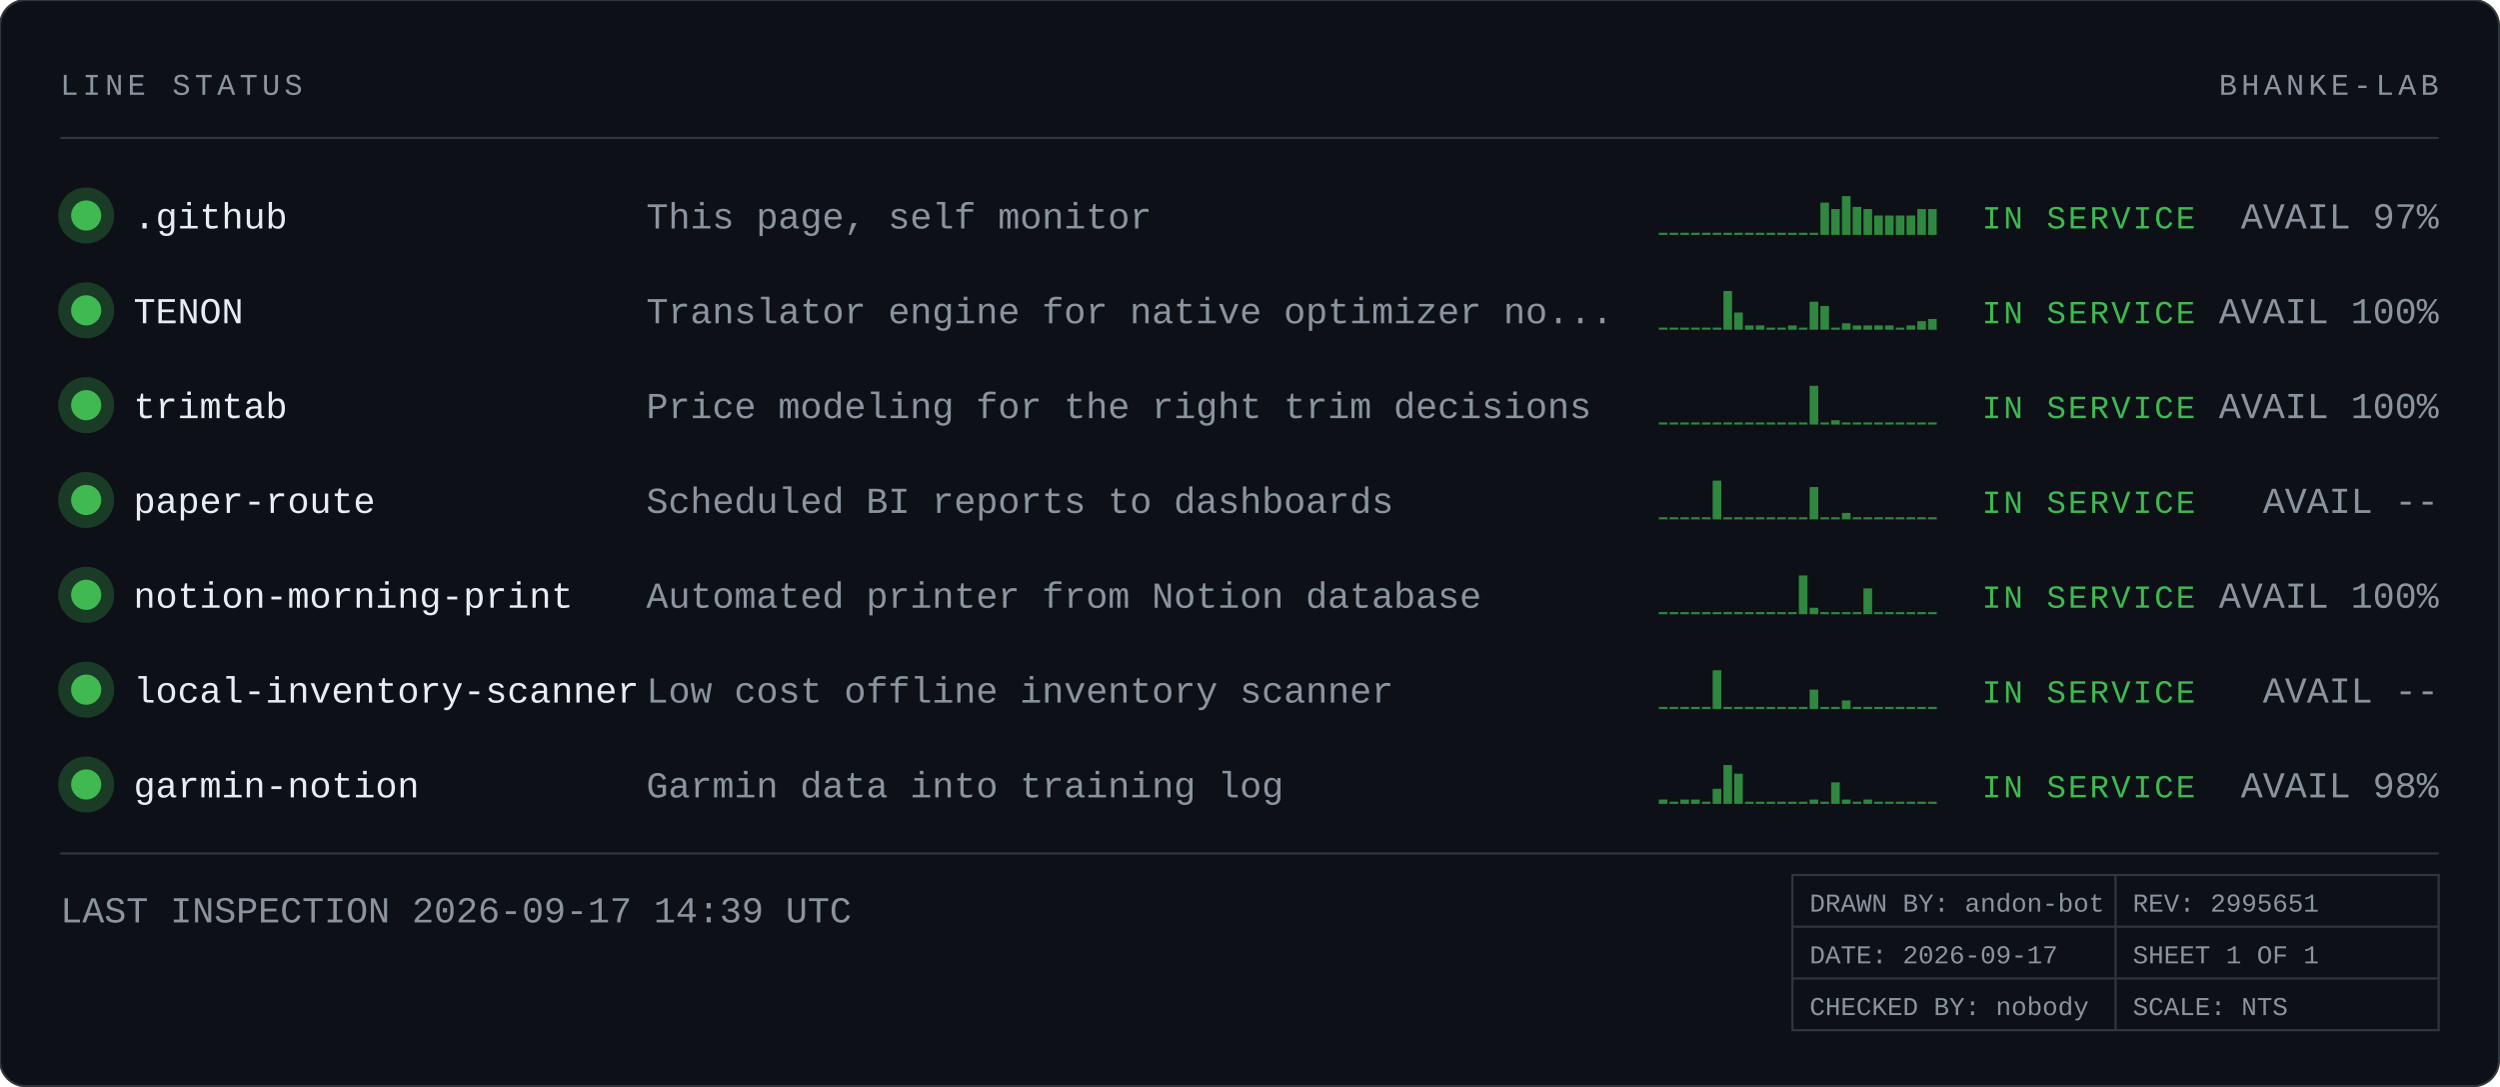
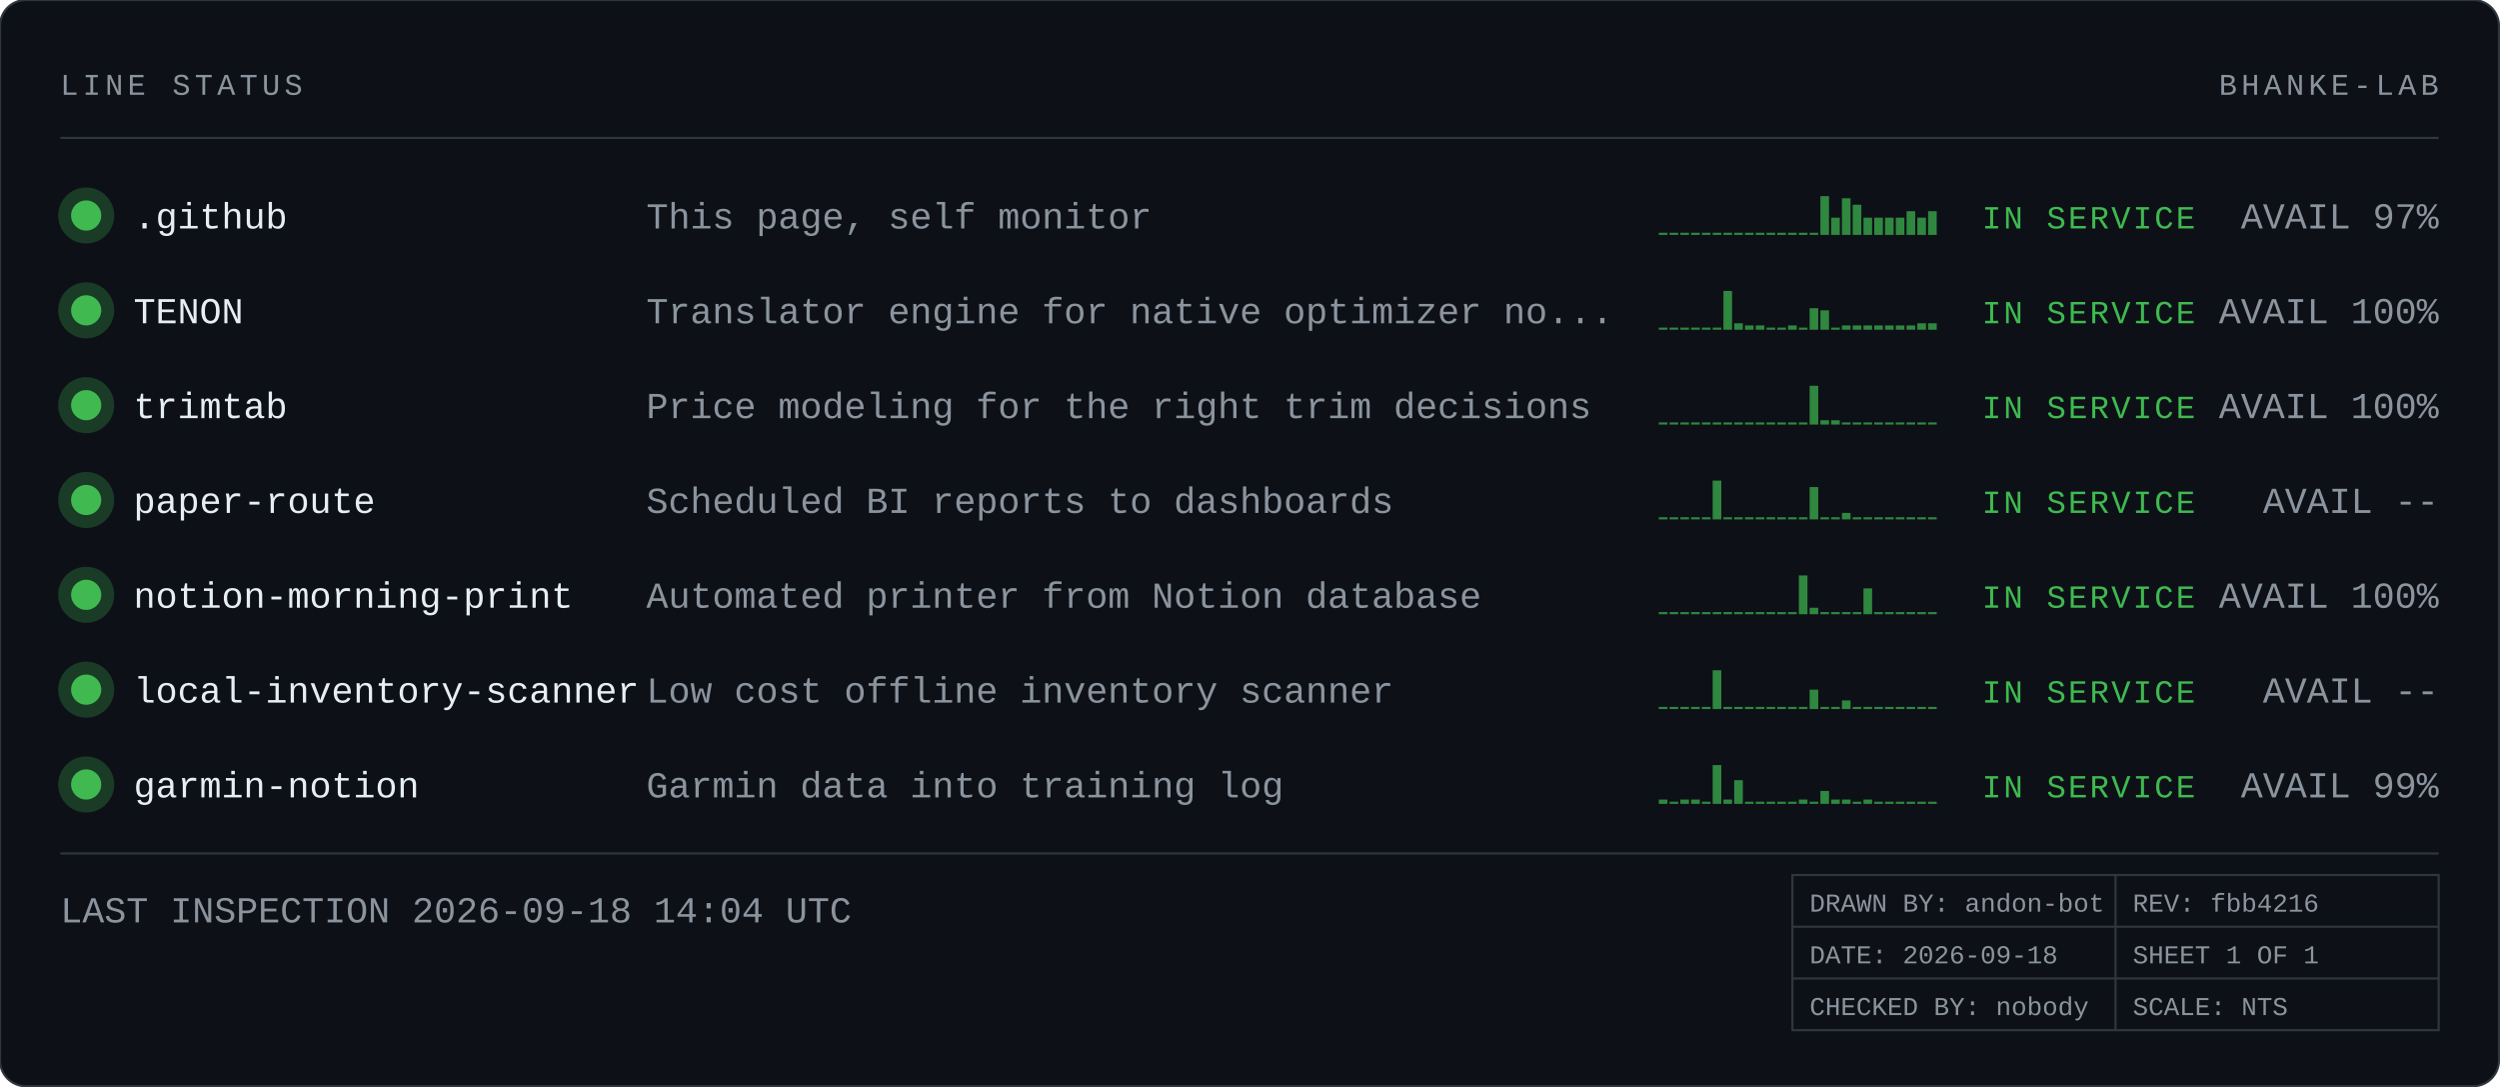
<svg xmlns="http://www.w3.org/2000/svg" width="1160" height="504" viewBox="0 0 1160 504" role="img" aria-label="Andon board">
  <style>
text { font-family: Consolas, 'Courier New', monospace; font-size: 17px; }
.hd { fill: #8b949e; font-size: 14px; letter-spacing: 2px; }
.name { fill: #e6edf3; }
.dim { fill: #8b949e; }
.st { font-size: 15px; letter-spacing: 1px; }
.tb { fill: #8b949e; font-size: 12px; }
</style>
  <rect x="0" y="0" width="1160" height="504" rx="12" fill="#0d1117" stroke="#30363d" />
  <text x="28" y="44" class="hd">LINE STATUS</text>
  <text x="1132" y="44" class="hd" text-anchor="end">BHANKE-LAB</text>
  <line x1="28" y1="64" x2="1132" y2="64" stroke="#30363d" />
  <circle cx="40" cy="100" r="13" fill="#3fb950" opacity="0.25" />
  <circle cx="40" cy="100" r="7" fill="#3fb950" />
  <text x="62" y="106" class="name">.github</text>
  <text x="300" y="106" class="dim">This page, self monitor</text>
  <rect x="770" y="108" width="4" height="1" fill="#3fb950" opacity="0.7" />
  <rect x="775" y="108" width="4" height="1" fill="#3fb950" opacity="0.7" />
  <rect x="780" y="108" width="4" height="1" fill="#3fb950" opacity="0.7" />
  <rect x="785" y="108" width="4" height="1" fill="#3fb950" opacity="0.7" />
  <rect x="790" y="108" width="4" height="1" fill="#3fb950" opacity="0.7" />
  <rect x="795" y="108" width="4" height="1" fill="#3fb950" opacity="0.7" />
  <rect x="800" y="108" width="4" height="1" fill="#3fb950" opacity="0.7" />
  <rect x="805" y="108" width="4" height="1" fill="#3fb950" opacity="0.7" />
  <rect x="810" y="108" width="4" height="1" fill="#3fb950" opacity="0.7" />
  <rect x="815" y="108" width="4" height="1" fill="#3fb950" opacity="0.7" />
  <rect x="820" y="108" width="4" height="1" fill="#3fb950" opacity="0.7" />
  <rect x="825" y="108" width="4" height="1" fill="#3fb950" opacity="0.7" />
  <rect x="830" y="108" width="4" height="1" fill="#3fb950" opacity="0.7" />
  <rect x="835" y="108" width="4" height="1" fill="#3fb950" opacity="0.7" />
  <rect x="840" y="108" width="4" height="1" fill="#3fb950" opacity="0.7" />
-   <rect x="845" y="94" width="4" height="15" fill="#3fb950" opacity="0.7" />
-   <rect x="850" y="97" width="4" height="12" fill="#3fb950" opacity="0.7" />
-   <rect x="855" y="91" width="4" height="18" fill="#3fb950" opacity="0.7" />
-   <rect x="860" y="96" width="4" height="13" fill="#3fb950" opacity="0.7" />
-   <rect x="865" y="97" width="4" height="12" fill="#3fb950" opacity="0.7" />
-   <rect x="870" y="100" width="4" height="9" fill="#3fb950" opacity="0.7" />
-   <rect x="875" y="100" width="4" height="9" fill="#3fb950" opacity="0.7" />
-   <rect x="880" y="100" width="4" height="9" fill="#3fb950" opacity="0.7" />
-   <rect x="885" y="100" width="4" height="9" fill="#3fb950" opacity="0.7" />
-   <rect x="890" y="97" width="4" height="12" fill="#3fb950" opacity="0.7" />
-   <rect x="895" y="97" width="4" height="12" fill="#3fb950" opacity="0.7" />
+   <rect x="845" y="91" width="4" height="18" fill="#3fb950" opacity="0.7" />
+   <rect x="850" y="101" width="4" height="8" fill="#3fb950" opacity="0.7" />
+   <rect x="855" y="92" width="4" height="17" fill="#3fb950" opacity="0.7" />
+   <rect x="860" y="95" width="4" height="14" fill="#3fb950" opacity="0.7" />
+   <rect x="865" y="101" width="4" height="8" fill="#3fb950" opacity="0.7" />
+   <rect x="870" y="101" width="4" height="8" fill="#3fb950" opacity="0.7" />
+   <rect x="875" y="101" width="4" height="8" fill="#3fb950" opacity="0.7" />
+   <rect x="880" y="101" width="4" height="8" fill="#3fb950" opacity="0.7" />
+   <rect x="885" y="98" width="4" height="11" fill="#3fb950" opacity="0.7" />
+   <rect x="890" y="101" width="4" height="8" fill="#3fb950" opacity="0.7" />
+   <rect x="895" y="98" width="4" height="11" fill="#3fb950" opacity="0.7" />
  <text x="920" y="106" class="st" fill="#3fb950">IN SERVICE</text>
  <text x="1132" y="106" class="dim" text-anchor="end">AVAIL 97%</text>
  <circle cx="40" cy="144" r="13" fill="#3fb950" opacity="0.25" />
  <circle cx="40" cy="144" r="7" fill="#3fb950" />
  <text x="62" y="150" class="name">TENON</text>
  <text x="300" y="150" class="dim">Translator engine for native optimizer no...</text>
  <rect x="770" y="152" width="4" height="1" fill="#3fb950" opacity="0.7" />
  <rect x="775" y="152" width="4" height="1" fill="#3fb950" opacity="0.7" />
  <rect x="780" y="152" width="4" height="1" fill="#3fb950" opacity="0.7" />
  <rect x="785" y="152" width="4" height="1" fill="#3fb950" opacity="0.7" />
  <rect x="790" y="152" width="4" height="1" fill="#3fb950" opacity="0.7" />
  <rect x="795" y="152" width="4" height="1" fill="#3fb950" opacity="0.7" />
  <rect x="800" y="135" width="4" height="18" fill="#3fb950" opacity="0.7" />
-   <rect x="805" y="145" width="4" height="8" fill="#3fb950" opacity="0.7" />
+   <rect x="805" y="150" width="4" height="3" fill="#3fb950" opacity="0.7" />
  <rect x="810" y="151" width="4" height="2" fill="#3fb950" opacity="0.7" />
  <rect x="815" y="151" width="4" height="2" fill="#3fb950" opacity="0.7" />
  <rect x="820" y="152" width="4" height="1" fill="#3fb950" opacity="0.7" />
  <rect x="825" y="152" width="4" height="1" fill="#3fb950" opacity="0.7" />
  <rect x="830" y="151" width="4" height="2" fill="#3fb950" opacity="0.7" />
  <rect x="835" y="152" width="4" height="1" fill="#3fb950" opacity="0.7" />
-   <rect x="840" y="140" width="4" height="13" fill="#3fb950" opacity="0.7" />
-   <rect x="845" y="142" width="4" height="11" fill="#3fb950" opacity="0.7" />
+   <rect x="840" y="143" width="4" height="10" fill="#3fb950" opacity="0.7" />
+   <rect x="845" y="144" width="4" height="9" fill="#3fb950" opacity="0.7" />
  <rect x="850" y="152" width="4" height="1" fill="#3fb950" opacity="0.7" />
-   <rect x="855" y="150" width="4" height="3" fill="#3fb950" opacity="0.7" />
+   <rect x="855" y="151" width="4" height="2" fill="#3fb950" opacity="0.7" />
  <rect x="860" y="151" width="4" height="2" fill="#3fb950" opacity="0.7" />
  <rect x="865" y="151" width="4" height="2" fill="#3fb950" opacity="0.7" />
  <rect x="870" y="151" width="4" height="2" fill="#3fb950" opacity="0.7" />
  <rect x="875" y="151" width="4" height="2" fill="#3fb950" opacity="0.7" />
-   <rect x="880" y="152" width="4" height="1" fill="#3fb950" opacity="0.7" />
+   <rect x="880" y="151" width="4" height="2" fill="#3fb950" opacity="0.7" />
  <rect x="885" y="151" width="4" height="2" fill="#3fb950" opacity="0.7" />
-   <rect x="890" y="149" width="4" height="4" fill="#3fb950" opacity="0.7" />
-   <rect x="895" y="148" width="4" height="5" fill="#3fb950" opacity="0.7" />
+   <rect x="890" y="150" width="4" height="3" fill="#3fb950" opacity="0.7" />
+   <rect x="895" y="150" width="4" height="3" fill="#3fb950" opacity="0.7" />
  <text x="920" y="150" class="st" fill="#3fb950">IN SERVICE</text>
  <text x="1132" y="150" class="dim" text-anchor="end">AVAIL 100%</text>
  <circle cx="40" cy="188" r="13" fill="#3fb950" opacity="0.25" />
  <circle cx="40" cy="188" r="7" fill="#3fb950" />
  <text x="62" y="194" class="name">trimtab</text>
  <text x="300" y="194" class="dim">Price modeling for the right trim decisions</text>
  <rect x="770" y="196" width="4" height="1" fill="#3fb950" opacity="0.7" />
  <rect x="775" y="196" width="4" height="1" fill="#3fb950" opacity="0.7" />
  <rect x="780" y="196" width="4" height="1" fill="#3fb950" opacity="0.7" />
  <rect x="785" y="196" width="4" height="1" fill="#3fb950" opacity="0.7" />
  <rect x="790" y="196" width="4" height="1" fill="#3fb950" opacity="0.7" />
  <rect x="795" y="196" width="4" height="1" fill="#3fb950" opacity="0.7" />
  <rect x="800" y="196" width="4" height="1" fill="#3fb950" opacity="0.7" />
  <rect x="805" y="196" width="4" height="1" fill="#3fb950" opacity="0.7" />
  <rect x="810" y="196" width="4" height="1" fill="#3fb950" opacity="0.7" />
  <rect x="815" y="196" width="4" height="1" fill="#3fb950" opacity="0.7" />
  <rect x="820" y="196" width="4" height="1" fill="#3fb950" opacity="0.7" />
  <rect x="825" y="196" width="4" height="1" fill="#3fb950" opacity="0.7" />
  <rect x="830" y="196" width="4" height="1" fill="#3fb950" opacity="0.7" />
  <rect x="835" y="196" width="4" height="1" fill="#3fb950" opacity="0.7" />
  <rect x="840" y="179" width="4" height="18" fill="#3fb950" opacity="0.7" />
-   <rect x="845" y="196" width="4" height="1" fill="#3fb950" opacity="0.7" />
+   <rect x="845" y="195" width="4" height="2" fill="#3fb950" opacity="0.7" />
  <rect x="850" y="195" width="4" height="2" fill="#3fb950" opacity="0.7" />
  <rect x="855" y="196" width="4" height="1" fill="#3fb950" opacity="0.7" />
  <rect x="860" y="196" width="4" height="1" fill="#3fb950" opacity="0.7" />
  <rect x="865" y="196" width="4" height="1" fill="#3fb950" opacity="0.7" />
  <rect x="870" y="196" width="4" height="1" fill="#3fb950" opacity="0.7" />
  <rect x="875" y="196" width="4" height="1" fill="#3fb950" opacity="0.7" />
  <rect x="880" y="196" width="4" height="1" fill="#3fb950" opacity="0.7" />
  <rect x="885" y="196" width="4" height="1" fill="#3fb950" opacity="0.7" />
  <rect x="890" y="196" width="4" height="1" fill="#3fb950" opacity="0.7" />
  <rect x="895" y="196" width="4" height="1" fill="#3fb950" opacity="0.7" />
  <text x="920" y="194" class="st" fill="#3fb950">IN SERVICE</text>
  <text x="1132" y="194" class="dim" text-anchor="end">AVAIL 100%</text>
  <circle cx="40" cy="232" r="13" fill="#3fb950" opacity="0.25" />
  <circle cx="40" cy="232" r="7" fill="#3fb950" />
  <text x="62" y="238" class="name">paper-route</text>
  <text x="300" y="238" class="dim">Scheduled BI reports to dashboards</text>
  <rect x="770" y="240" width="4" height="1" fill="#3fb950" opacity="0.7" />
  <rect x="775" y="240" width="4" height="1" fill="#3fb950" opacity="0.7" />
  <rect x="780" y="240" width="4" height="1" fill="#3fb950" opacity="0.7" />
  <rect x="785" y="240" width="4" height="1" fill="#3fb950" opacity="0.7" />
  <rect x="790" y="240" width="4" height="1" fill="#3fb950" opacity="0.7" />
  <rect x="795" y="223" width="4" height="18" fill="#3fb950" opacity="0.7" />
  <rect x="800" y="240" width="4" height="1" fill="#3fb950" opacity="0.7" />
  <rect x="805" y="240" width="4" height="1" fill="#3fb950" opacity="0.7" />
  <rect x="810" y="240" width="4" height="1" fill="#3fb950" opacity="0.7" />
  <rect x="815" y="240" width="4" height="1" fill="#3fb950" opacity="0.7" />
  <rect x="820" y="240" width="4" height="1" fill="#3fb950" opacity="0.7" />
  <rect x="825" y="240" width="4" height="1" fill="#3fb950" opacity="0.7" />
  <rect x="830" y="240" width="4" height="1" fill="#3fb950" opacity="0.7" />
  <rect x="835" y="240" width="4" height="1" fill="#3fb950" opacity="0.7" />
  <rect x="840" y="226" width="4" height="15" fill="#3fb950" opacity="0.7" />
  <rect x="845" y="240" width="4" height="1" fill="#3fb950" opacity="0.7" />
  <rect x="850" y="240" width="4" height="1" fill="#3fb950" opacity="0.7" />
  <rect x="855" y="238" width="4" height="3" fill="#3fb950" opacity="0.7" />
  <rect x="860" y="240" width="4" height="1" fill="#3fb950" opacity="0.7" />
  <rect x="865" y="240" width="4" height="1" fill="#3fb950" opacity="0.7" />
  <rect x="870" y="240" width="4" height="1" fill="#3fb950" opacity="0.7" />
  <rect x="875" y="240" width="4" height="1" fill="#3fb950" opacity="0.7" />
  <rect x="880" y="240" width="4" height="1" fill="#3fb950" opacity="0.7" />
  <rect x="885" y="240" width="4" height="1" fill="#3fb950" opacity="0.7" />
  <rect x="890" y="240" width="4" height="1" fill="#3fb950" opacity="0.7" />
  <rect x="895" y="240" width="4" height="1" fill="#3fb950" opacity="0.7" />
  <text x="920" y="238" class="st" fill="#3fb950">IN SERVICE</text>
  <text x="1132" y="238" class="dim" text-anchor="end">AVAIL --</text>
  <circle cx="40" cy="276" r="13" fill="#3fb950" opacity="0.25" />
  <circle cx="40" cy="276" r="7" fill="#3fb950" />
  <text x="62" y="282" class="name">notion-morning-print</text>
  <text x="300" y="282" class="dim">Automated printer from Notion database</text>
  <rect x="770" y="284" width="4" height="1" fill="#3fb950" opacity="0.7" />
  <rect x="775" y="284" width="4" height="1" fill="#3fb950" opacity="0.7" />
  <rect x="780" y="284" width="4" height="1" fill="#3fb950" opacity="0.7" />
  <rect x="785" y="284" width="4" height="1" fill="#3fb950" opacity="0.7" />
  <rect x="790" y="284" width="4" height="1" fill="#3fb950" opacity="0.7" />
  <rect x="795" y="284" width="4" height="1" fill="#3fb950" opacity="0.7" />
  <rect x="800" y="284" width="4" height="1" fill="#3fb950" opacity="0.7" />
  <rect x="805" y="284" width="4" height="1" fill="#3fb950" opacity="0.7" />
  <rect x="810" y="284" width="4" height="1" fill="#3fb950" opacity="0.7" />
  <rect x="815" y="284" width="4" height="1" fill="#3fb950" opacity="0.7" />
  <rect x="820" y="284" width="4" height="1" fill="#3fb950" opacity="0.7" />
  <rect x="825" y="284" width="4" height="1" fill="#3fb950" opacity="0.7" />
  <rect x="830" y="284" width="4" height="1" fill="#3fb950" opacity="0.7" />
  <rect x="835" y="267" width="4" height="18" fill="#3fb950" opacity="0.7" />
  <rect x="840" y="282" width="4" height="3" fill="#3fb950" opacity="0.7" />
  <rect x="845" y="284" width="4" height="1" fill="#3fb950" opacity="0.7" />
  <rect x="850" y="284" width="4" height="1" fill="#3fb950" opacity="0.7" />
  <rect x="855" y="284" width="4" height="1" fill="#3fb950" opacity="0.7" />
  <rect x="860" y="284" width="4" height="1" fill="#3fb950" opacity="0.7" />
  <rect x="865" y="273" width="4" height="12" fill="#3fb950" opacity="0.7" />
  <rect x="870" y="284" width="4" height="1" fill="#3fb950" opacity="0.7" />
  <rect x="875" y="284" width="4" height="1" fill="#3fb950" opacity="0.7" />
  <rect x="880" y="284" width="4" height="1" fill="#3fb950" opacity="0.7" />
  <rect x="885" y="284" width="4" height="1" fill="#3fb950" opacity="0.7" />
  <rect x="890" y="284" width="4" height="1" fill="#3fb950" opacity="0.7" />
  <rect x="895" y="284" width="4" height="1" fill="#3fb950" opacity="0.7" />
  <text x="920" y="282" class="st" fill="#3fb950">IN SERVICE</text>
  <text x="1132" y="282" class="dim" text-anchor="end">AVAIL 100%</text>
  <circle cx="40" cy="320" r="13" fill="#3fb950" opacity="0.25" />
  <circle cx="40" cy="320" r="7" fill="#3fb950" />
  <text x="62" y="326" class="name">local-inventory-scanner</text>
  <text x="300" y="326" class="dim">Low cost offline inventory scanner</text>
  <rect x="770" y="328" width="4" height="1" fill="#3fb950" opacity="0.7" />
  <rect x="775" y="328" width="4" height="1" fill="#3fb950" opacity="0.7" />
  <rect x="780" y="328" width="4" height="1" fill="#3fb950" opacity="0.7" />
  <rect x="785" y="328" width="4" height="1" fill="#3fb950" opacity="0.7" />
  <rect x="790" y="328" width="4" height="1" fill="#3fb950" opacity="0.7" />
  <rect x="795" y="311" width="4" height="18" fill="#3fb950" opacity="0.7" />
  <rect x="800" y="328" width="4" height="1" fill="#3fb950" opacity="0.7" />
  <rect x="805" y="328" width="4" height="1" fill="#3fb950" opacity="0.7" />
  <rect x="810" y="328" width="4" height="1" fill="#3fb950" opacity="0.7" />
  <rect x="815" y="328" width="4" height="1" fill="#3fb950" opacity="0.7" />
  <rect x="820" y="328" width="4" height="1" fill="#3fb950" opacity="0.7" />
  <rect x="825" y="328" width="4" height="1" fill="#3fb950" opacity="0.7" />
  <rect x="830" y="328" width="4" height="1" fill="#3fb950" opacity="0.7" />
  <rect x="835" y="328" width="4" height="1" fill="#3fb950" opacity="0.7" />
  <rect x="840" y="320" width="4" height="9" fill="#3fb950" opacity="0.7" />
  <rect x="845" y="328" width="4" height="1" fill="#3fb950" opacity="0.7" />
  <rect x="850" y="328" width="4" height="1" fill="#3fb950" opacity="0.7" />
  <rect x="855" y="325" width="4" height="4" fill="#3fb950" opacity="0.7" />
  <rect x="860" y="328" width="4" height="1" fill="#3fb950" opacity="0.7" />
  <rect x="865" y="328" width="4" height="1" fill="#3fb950" opacity="0.7" />
  <rect x="870" y="328" width="4" height="1" fill="#3fb950" opacity="0.7" />
  <rect x="875" y="328" width="4" height="1" fill="#3fb950" opacity="0.7" />
  <rect x="880" y="328" width="4" height="1" fill="#3fb950" opacity="0.7" />
  <rect x="885" y="328" width="4" height="1" fill="#3fb950" opacity="0.7" />
  <rect x="890" y="328" width="4" height="1" fill="#3fb950" opacity="0.7" />
  <rect x="895" y="328" width="4" height="1" fill="#3fb950" opacity="0.7" />
  <text x="920" y="326" class="st" fill="#3fb950">IN SERVICE</text>
  <text x="1132" y="326" class="dim" text-anchor="end">AVAIL --</text>
  <circle cx="40" cy="364" r="13" fill="#3fb950" opacity="0.25" />
  <circle cx="40" cy="364" r="7" fill="#3fb950" />
  <text x="62" y="370" class="name">garmin-notion</text>
  <text x="300" y="370" class="dim">Garmin data into training log</text>
  <rect x="770" y="371" width="4" height="2" fill="#3fb950" opacity="0.7" />
  <rect x="775" y="372" width="4" height="1" fill="#3fb950" opacity="0.7" />
  <rect x="780" y="371" width="4" height="2" fill="#3fb950" opacity="0.7" />
  <rect x="785" y="371" width="4" height="2" fill="#3fb950" opacity="0.7" />
  <rect x="790" y="372" width="4" height="1" fill="#3fb950" opacity="0.7" />
-   <rect x="795" y="366" width="4" height="7" fill="#3fb950" opacity="0.7" />
-   <rect x="800" y="355" width="4" height="18" fill="#3fb950" opacity="0.7" />
-   <rect x="805" y="359" width="4" height="14" fill="#3fb950" opacity="0.7" />
+   <rect x="795" y="355" width="4" height="18" fill="#3fb950" opacity="0.7" />
+   <rect x="800" y="371" width="4" height="2" fill="#3fb950" opacity="0.7" />
+   <rect x="805" y="362" width="4" height="11" fill="#3fb950" opacity="0.7" />
  <rect x="810" y="372" width="4" height="1" fill="#3fb950" opacity="0.7" />
  <rect x="815" y="372" width="4" height="1" fill="#3fb950" opacity="0.7" />
  <rect x="820" y="372" width="4" height="1" fill="#3fb950" opacity="0.7" />
  <rect x="825" y="372" width="4" height="1" fill="#3fb950" opacity="0.7" />
  <rect x="830" y="372" width="4" height="1" fill="#3fb950" opacity="0.7" />
-   <rect x="835" y="372" width="4" height="1" fill="#3fb950" opacity="0.7" />
-   <rect x="840" y="371" width="4" height="2" fill="#3fb950" opacity="0.7" />
-   <rect x="845" y="372" width="4" height="1" fill="#3fb950" opacity="0.7" />
-   <rect x="850" y="363" width="4" height="10" fill="#3fb950" opacity="0.7" />
+   <rect x="835" y="371" width="4" height="2" fill="#3fb950" opacity="0.7" />
+   <rect x="840" y="372" width="4" height="1" fill="#3fb950" opacity="0.7" />
+   <rect x="845" y="367" width="4" height="6" fill="#3fb950" opacity="0.7" />
+   <rect x="850" y="371" width="4" height="2" fill="#3fb950" opacity="0.7" />
  <rect x="855" y="371" width="4" height="2" fill="#3fb950" opacity="0.7" />
  <rect x="860" y="372" width="4" height="1" fill="#3fb950" opacity="0.7" />
  <rect x="865" y="371" width="4" height="2" fill="#3fb950" opacity="0.7" />
  <rect x="870" y="372" width="4" height="1" fill="#3fb950" opacity="0.7" />
  <rect x="875" y="372" width="4" height="1" fill="#3fb950" opacity="0.7" />
  <rect x="880" y="372" width="4" height="1" fill="#3fb950" opacity="0.7" />
  <rect x="885" y="372" width="4" height="1" fill="#3fb950" opacity="0.7" />
  <rect x="890" y="372" width="4" height="1" fill="#3fb950" opacity="0.7" />
  <rect x="895" y="372" width="4" height="1" fill="#3fb950" opacity="0.7" />
  <text x="920" y="370" class="st" fill="#3fb950">IN SERVICE</text>
-   <text x="1132" y="370" class="dim" text-anchor="end">AVAIL 98%</text>
+   <text x="1132" y="370" class="dim" text-anchor="end">AVAIL 99%</text>
  <line x1="28" y1="396" x2="1132" y2="396" stroke="#30363d" />
-   <text x="28" y="428" class="dim">LAST INSPECTION 2026-09-17 14:39 UTC</text>
+   <text x="28" y="428" class="dim">LAST INSPECTION 2026-09-18 14:04 UTC</text>
  <rect x="832" y="406" width="300" height="72" fill="none" stroke="#30363d" />
  <line x1="832" y1="430" x2="1132" y2="430" stroke="#30363d" />
  <line x1="832" y1="454" x2="1132" y2="454" stroke="#30363d" />
  <line x1="982" y1="406" x2="982" y2="478" stroke="#30363d" />
  <text x="840" y="423" class="tb">DRAWN BY: andon-bot</text>
-   <text x="990" y="423" class="tb">REV: 2995651</text>
-   <text x="840" y="447" class="tb">DATE: 2026-09-17</text>
+   <text x="990" y="423" class="tb">REV: fbb4216</text>
+   <text x="840" y="447" class="tb">DATE: 2026-09-18</text>
  <text x="990" y="447" class="tb">SHEET 1 OF 1</text>
  <text x="840" y="471" class="tb">CHECKED BY: nobody</text>
  <text x="990" y="471" class="tb">SCALE: NTS</text>
</svg>
